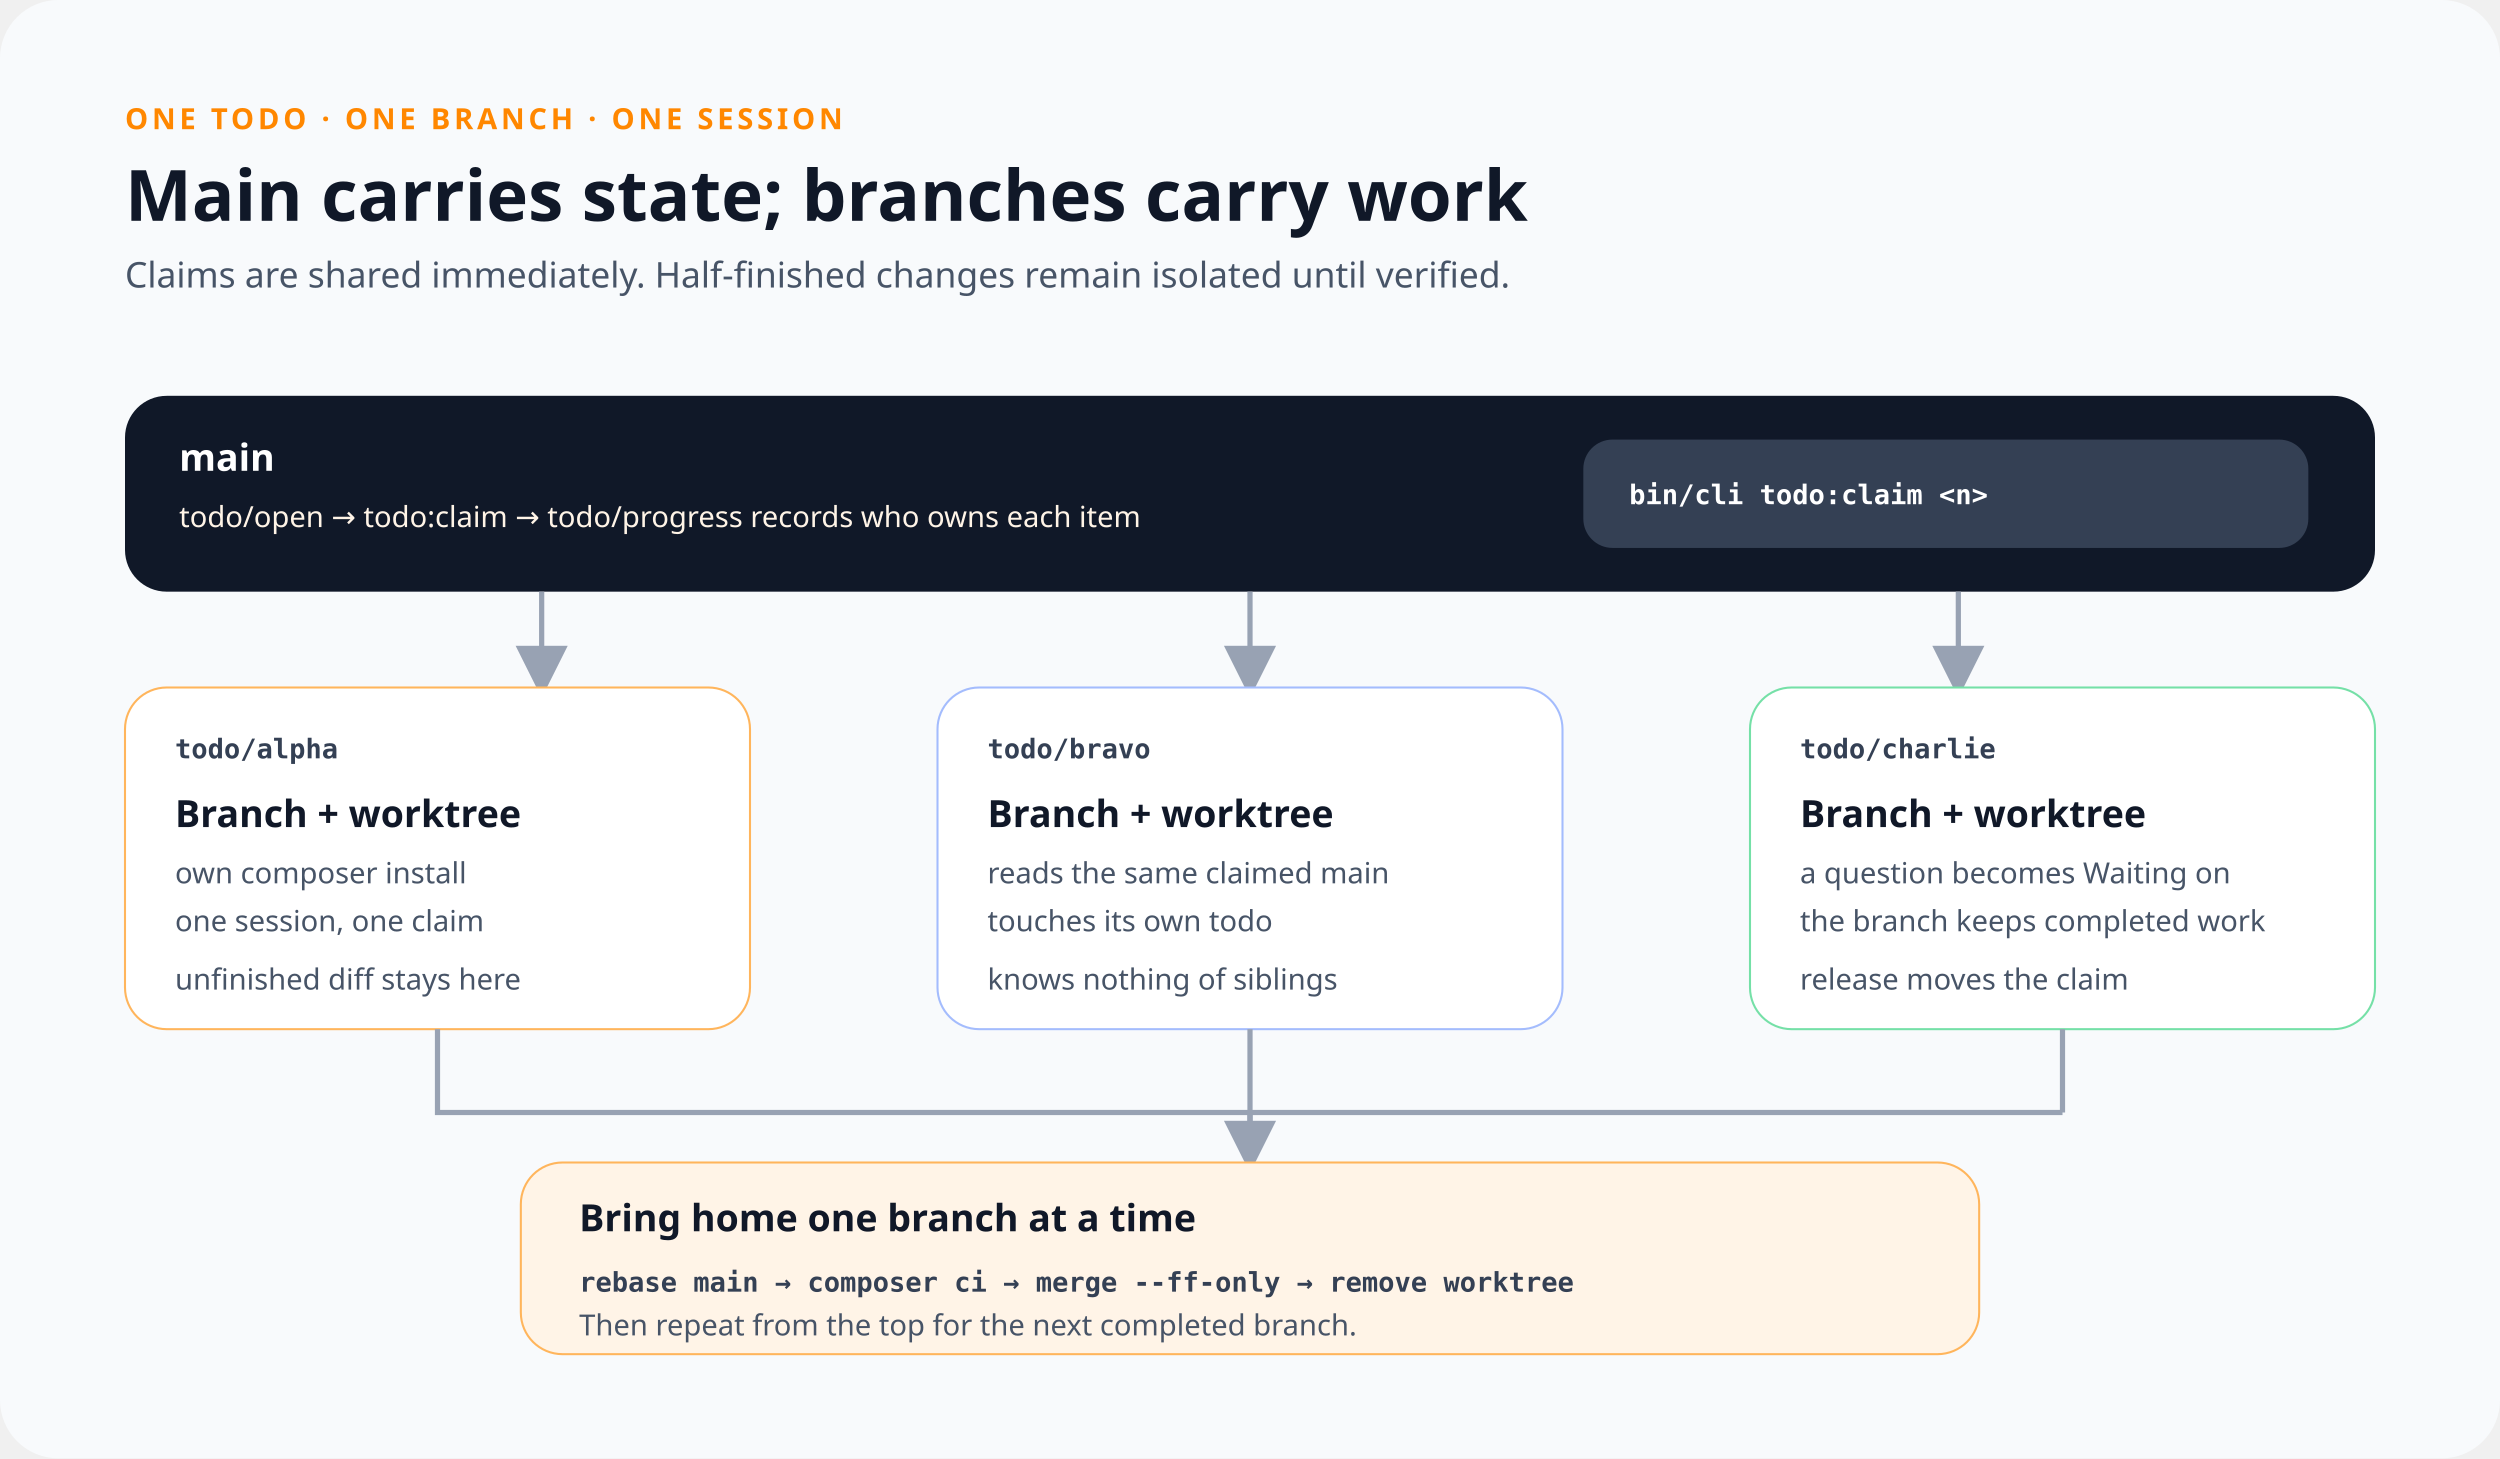
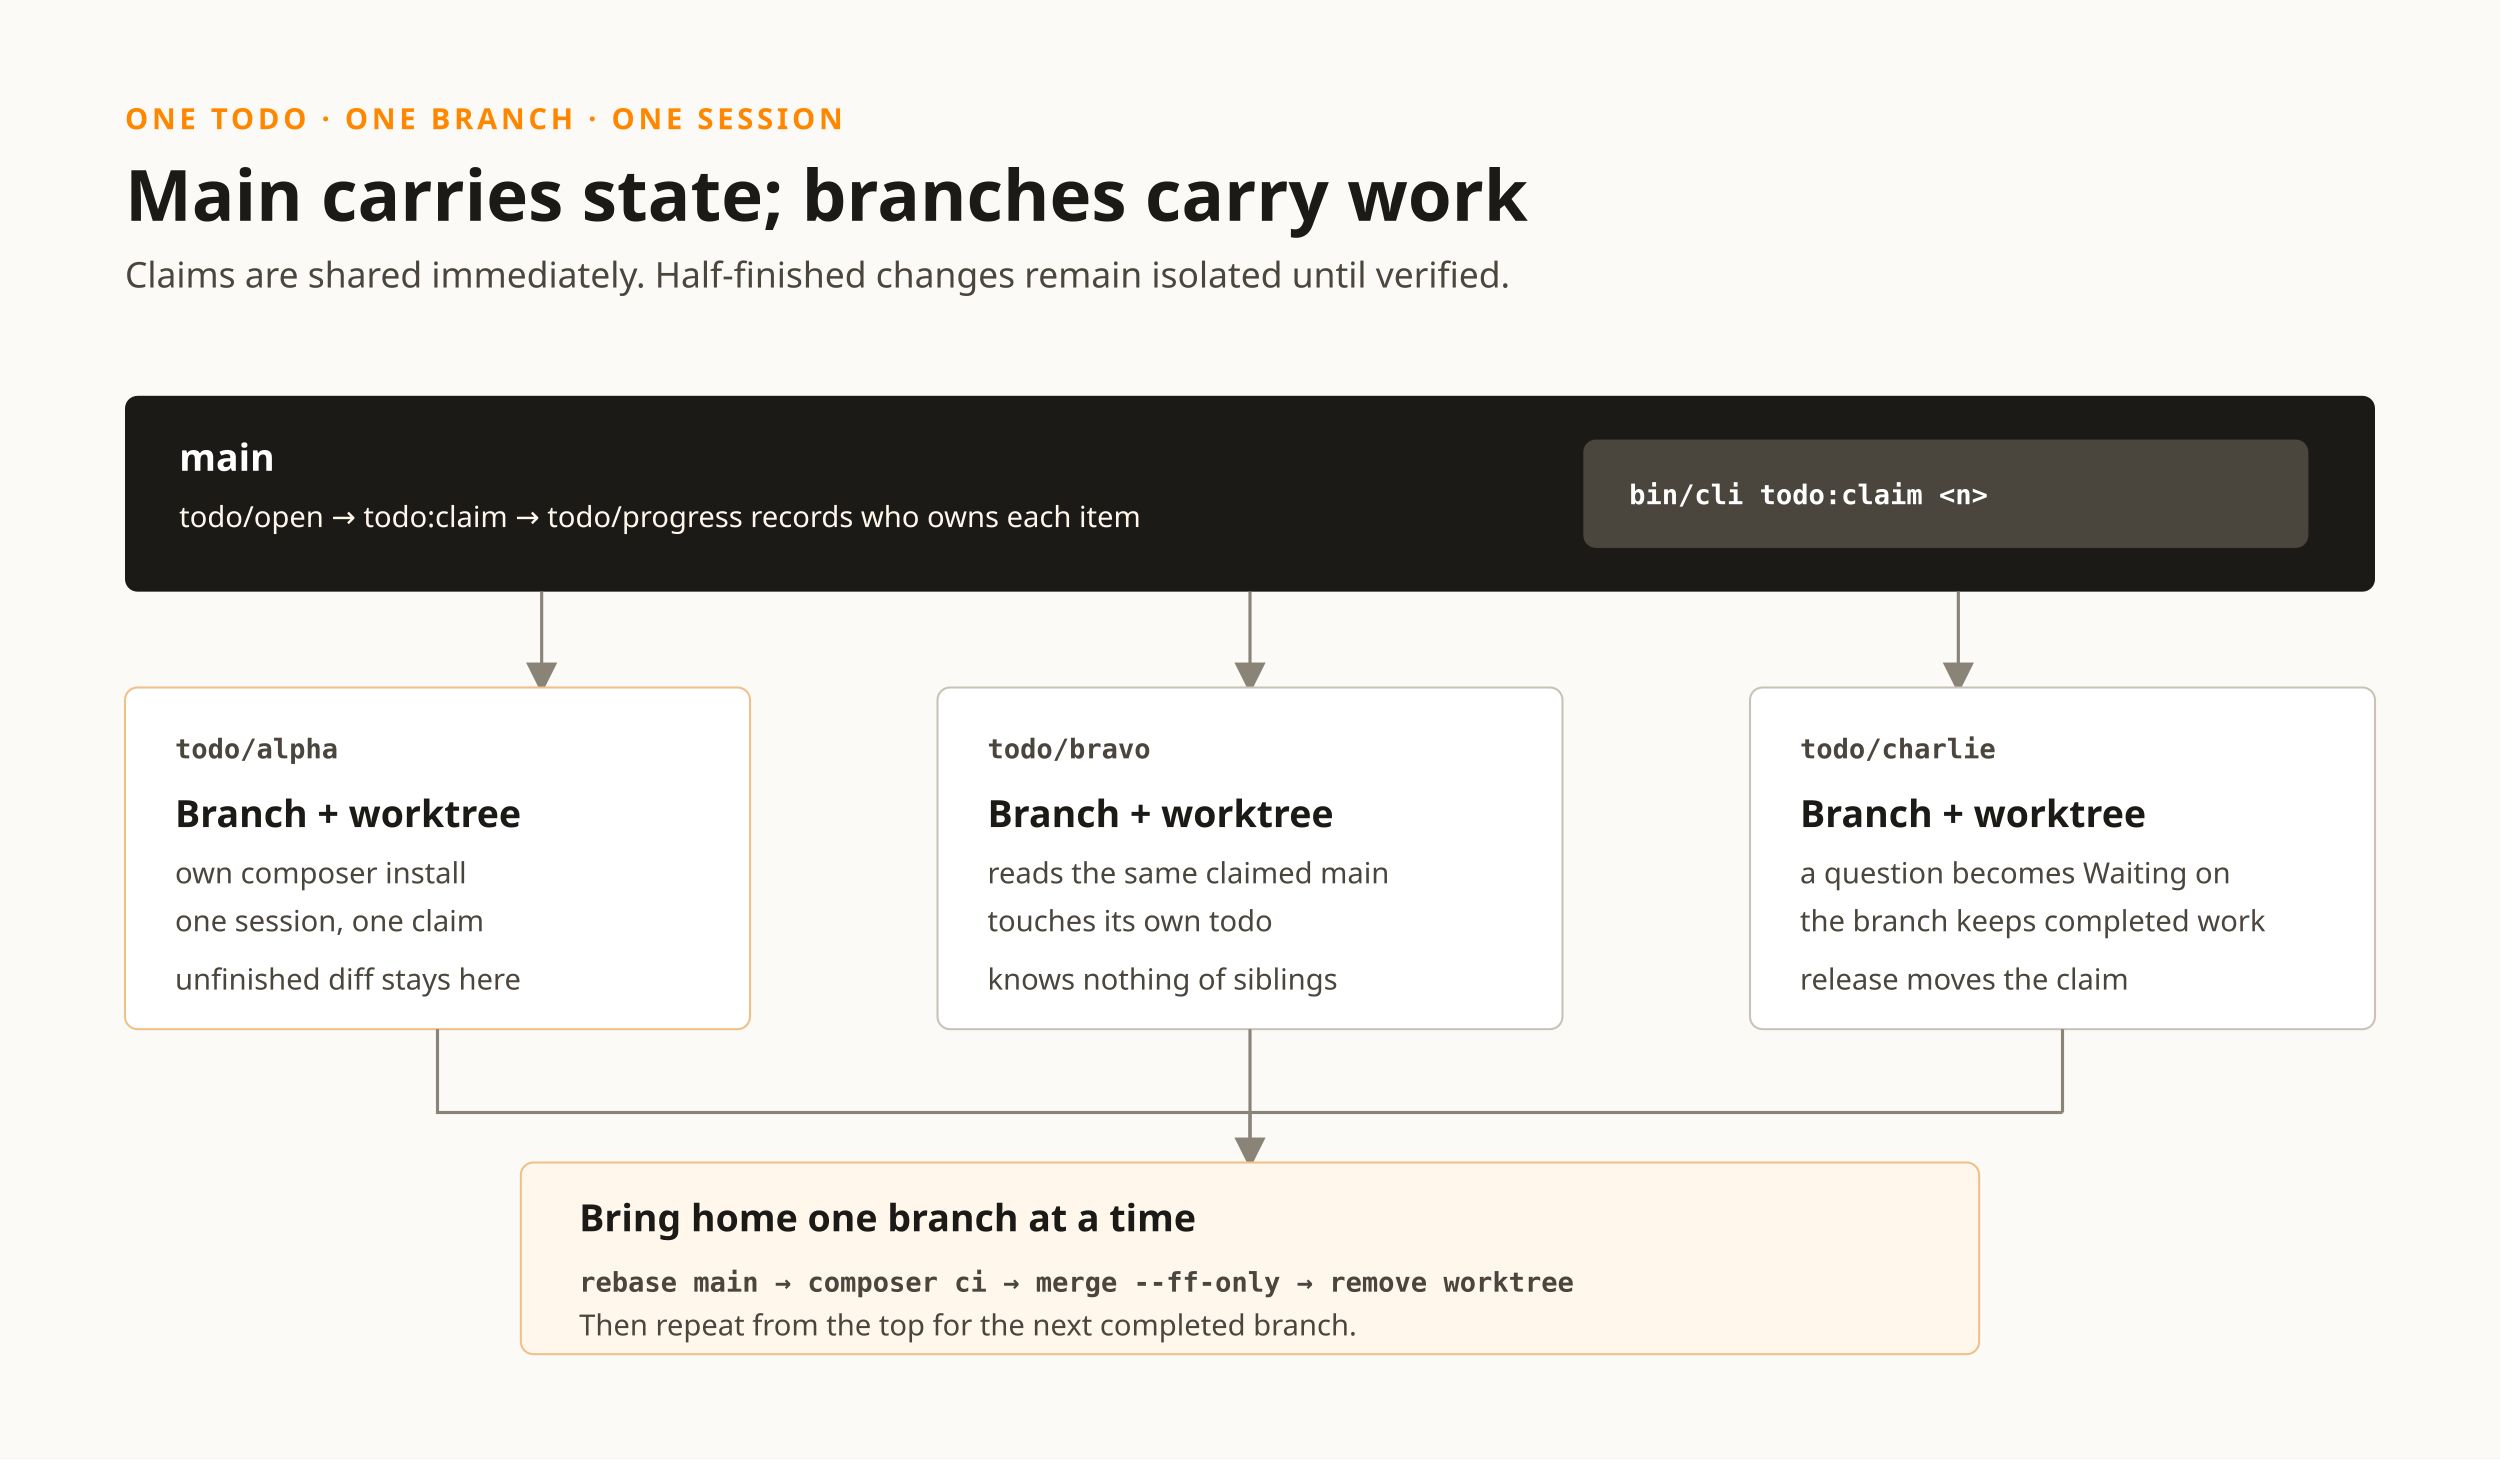
<svg xmlns="http://www.w3.org/2000/svg" width="1200" height="700" viewBox="0 0 1200 700" role="img" aria-labelledby="title description">
  <defs>
    <marker id="arrow" markerWidth="10" markerHeight="10" refX="8" refY="5" orient="auto">
-       <path d="M0 0 10 5 0 10Z" fill="#98a2b3" />
+       <path d="M0 0 10 5 0 10Z" fill="#8A8378" />
    </marker>
-     <style>.eyebrow{font:700 14px system-ui,sans-serif;letter-spacing:1.8px;fill:#ff8700}.title{font:700 34px system-ui,sans-serif;fill:#101828}.subtitle{font:400 17px system-ui,sans-serif;fill:#475467}.label{font:700 18px system-ui,sans-serif;fill:#101828}.copy{font:400 14px system-ui,sans-serif;fill:#475467}.code{font:600 13px ui-monospace,monospace;fill:#344054}.whiteCode{font:600 13px ui-monospace,monospace;fill:#fff}.whiteLabel{font:700 18px system-ui,sans-serif;fill:#fff}.whiteCopy{font:400 14px system-ui,sans-serif;fill:#fff4e7}.line{fill:none;stroke:#98a2b3;stroke-width:2.5;marker-end:url(#arrow)}.bus{fill:none;stroke:#98a2b3;stroke-width:2.5}</style>
  </defs>
-   <rect width="1200" height="700" rx="28" fill="#f8fafc" />
-   <text x="60" y="62" class="eyebrow">ONE TODO · ONE BRANCH · ONE SESSION</text>
-   <text x="60" y="106" class="title">Main carries state; branches carry work</text>
-   <text x="60" y="138" class="subtitle">Claims are shared immediately. Half-finished changes remain isolated until verified.</text>
-   <rect x="60" y="190" width="1080" height="94" rx="20" fill="#101828" />
-   <text x="86" y="226" class="whiteLabel">main</text>
-   <text x="86" y="253" class="whiteCopy">todo/open → todo:claim → todo/progress records who owns each item</text>
-   <rect x="760" y="211" width="348" height="52" rx="14" fill="#344054" />
-   <text x="782" y="242" class="whiteCode">bin/cli todo:claim &lt;n&gt;</text>
-   <path d="M260 284 V330" class="line" />
-   <path d="M600 284 V330" class="line" />
-   <path d="M940 284 V330" class="line" />
+   <rect width="1200" height="700" fill="#FBFAF7" />
+   <text x="60" y="62" font-weight="700" font-size="14" font-family="'Source Sans 3',system-ui,sans-serif" letter-spacing="1.8" fill="#FF8700">ONE TODO · ONE BRANCH · ONE SESSION</text>
+   <text x="60" y="106" font-weight="700" font-size="34" font-family="'Source Sans 3',system-ui,sans-serif" fill="#1C1A17">Main carries state; branches carry work</text>
+   <text x="60" y="138" font-weight="400" font-size="17" font-family="'Source Sans 3',system-ui,sans-serif" fill="#4A453D">Claims are shared immediately. Half-finished changes remain isolated until verified.</text>
+   <rect x="60" y="190" width="1080" height="94" rx="6" fill="#1C1A17" />
+   <text x="86" y="226" font-weight="700" font-size="18" font-family="'Source Sans 3',system-ui,sans-serif" fill="#FFFFFF">main</text>
+   <text x="86" y="253" font-weight="400" font-size="14" font-family="'Source Sans 3',system-ui,sans-serif" fill="#FFF6EC">todo/open → todo:claim → todo/progress records who owns each item</text>
+   <rect x="760" y="211" width="348" height="52" rx="6" fill="#4A453D" />
+   <text x="782" y="242" font-weight="600" font-size="13" font-family="'Source Code Pro',ui-monospace,monospace" fill="#FFFFFF">bin/cli todo:claim &lt;n&gt;</text>
+   <path d="M260 284 V330" fill="none" stroke="#8A8378" stroke-width="1.5" marker-end="url(#arrow)" />
+   <path d="M600 284 V330" fill="none" stroke="#8A8378" stroke-width="1.5" marker-end="url(#arrow)" />
+   <path d="M940 284 V330" fill="none" stroke="#8A8378" stroke-width="1.5" marker-end="url(#arrow)" />
  <g>
-     <rect x="60" y="330" width="300" height="164" rx="20" fill="#ffffff" stroke="#ffb55c" />
-     <text x="84" y="364" class="code">todo/alpha</text>
-     <text x="84" y="397" class="label">Branch + worktree</text>
-     <text x="84" y="424" class="copy">own composer install</text>
-     <text x="84" y="447" class="copy">one session, one claim</text>
-     <text x="84" y="475" class="copy">unfinished diff stays here</text>
+     <rect x="60" y="330" width="300" height="164" rx="6" fill="#FFFFFF" stroke="#F0C089" />
+     <text x="84" y="364" font-weight="600" font-size="13" font-family="'Source Code Pro',ui-monospace,monospace" fill="#4A453D">todo/alpha</text>
+     <text x="84" y="397" font-weight="700" font-size="18" font-family="'Source Sans 3',system-ui,sans-serif" fill="#1C1A17">Branch + worktree</text>
+     <text x="84" y="424" font-weight="400" font-size="14" font-family="'Source Sans 3',system-ui,sans-serif" fill="#4A453D">own composer install</text>
+     <text x="84" y="447" font-weight="400" font-size="14" font-family="'Source Sans 3',system-ui,sans-serif" fill="#4A453D">one session, one claim</text>
+     <text x="84" y="475" font-weight="400" font-size="14" font-family="'Source Sans 3',system-ui,sans-serif" fill="#4A453D">unfinished diff stays here</text>
  </g>
  <g>
-     <rect x="450" y="330" width="300" height="164" rx="20" fill="#ffffff" stroke="#a4bcfd" />
-     <text x="474" y="364" class="code">todo/bravo</text>
-     <text x="474" y="397" class="label">Branch + worktree</text>
-     <text x="474" y="424" class="copy">reads the same claimed main</text>
-     <text x="474" y="447" class="copy">touches its own todo</text>
-     <text x="474" y="475" class="copy">knows nothing of siblings</text>
+     <rect x="450" y="330" width="300" height="164" rx="6" fill="#FFFFFF" stroke="#C9C3B7" />
+     <text x="474" y="364" font-weight="600" font-size="13" font-family="'Source Code Pro',ui-monospace,monospace" fill="#4A453D">todo/bravo</text>
+     <text x="474" y="397" font-weight="700" font-size="18" font-family="'Source Sans 3',system-ui,sans-serif" fill="#1C1A17">Branch + worktree</text>
+     <text x="474" y="424" font-weight="400" font-size="14" font-family="'Source Sans 3',system-ui,sans-serif" fill="#4A453D">reads the same claimed main</text>
+     <text x="474" y="447" font-weight="400" font-size="14" font-family="'Source Sans 3',system-ui,sans-serif" fill="#4A453D">touches its own todo</text>
+     <text x="474" y="475" font-weight="400" font-size="14" font-family="'Source Sans 3',system-ui,sans-serif" fill="#4A453D">knows nothing of siblings</text>
  </g>
  <g>
-     <rect x="840" y="330" width="300" height="164" rx="20" fill="#ffffff" stroke="#75e0a7" />
-     <text x="864" y="364" class="code">todo/charlie</text>
-     <text x="864" y="397" class="label">Branch + worktree</text>
-     <text x="864" y="424" class="copy">a question becomes Waiting on</text>
-     <text x="864" y="447" class="copy">the branch keeps completed work</text>
-     <text x="864" y="475" class="copy">release moves the claim</text>
+     <rect x="840" y="330" width="300" height="164" rx="6" fill="#FFFFFF" stroke="#C9C3B7" />
+     <text x="864" y="364" font-weight="600" font-size="13" font-family="'Source Code Pro',ui-monospace,monospace" fill="#4A453D">todo/charlie</text>
+     <text x="864" y="397" font-weight="700" font-size="18" font-family="'Source Sans 3',system-ui,sans-serif" fill="#1C1A17">Branch + worktree</text>
+     <text x="864" y="424" font-weight="400" font-size="14" font-family="'Source Sans 3',system-ui,sans-serif" fill="#4A453D">a question becomes Waiting on</text>
+     <text x="864" y="447" font-weight="400" font-size="14" font-family="'Source Sans 3',system-ui,sans-serif" fill="#4A453D">the branch keeps completed work</text>
+     <text x="864" y="475" font-weight="400" font-size="14" font-family="'Source Sans 3',system-ui,sans-serif" fill="#4A453D">release moves the claim</text>
  </g>
-   <path d="M210 494 V534 H990 M600 494 V546 M990 494 V534" class="bus" />
-   <path d="M600 534 V558" class="line" />
-   <rect x="250" y="558" width="700" height="92" rx="20" fill="#fff4e7" stroke="#ffb55c" />
-   <text x="278" y="591" class="label">Bring home one branch at a time</text>
-   <text x="278" y="620" class="code">rebase main → composer ci → merge --ff-only → remove worktree</text>
-   <text x="278" y="641" class="copy">Then repeat from the top for the next completed branch.</text>
+   <path d="M210 494 V534 H990 M600 494 V546 M990 494 V534" fill="none" stroke="#8A8378" stroke-width="1.5" />
+   <path d="M600 534 V558" fill="none" stroke="#8A8378" stroke-width="1.5" marker-end="url(#arrow)" />
+   <rect x="250" y="558" width="700" height="92" rx="6" fill="#FFF6EC" stroke="#F0C089" />
+   <text x="278" y="591" font-weight="700" font-size="18" font-family="'Source Sans 3',system-ui,sans-serif" fill="#1C1A17">Bring home one branch at a time</text>
+   <text x="278" y="620" font-weight="600" font-size="13" font-family="'Source Code Pro',ui-monospace,monospace" fill="#4A453D">rebase main → composer ci → merge --ff-only → remove worktree</text>
+   <text x="278" y="641" font-weight="400" font-size="14" font-family="'Source Sans 3',system-ui,sans-serif" fill="#4A453D">Then repeat from the top for the next completed branch.</text>
</svg>
